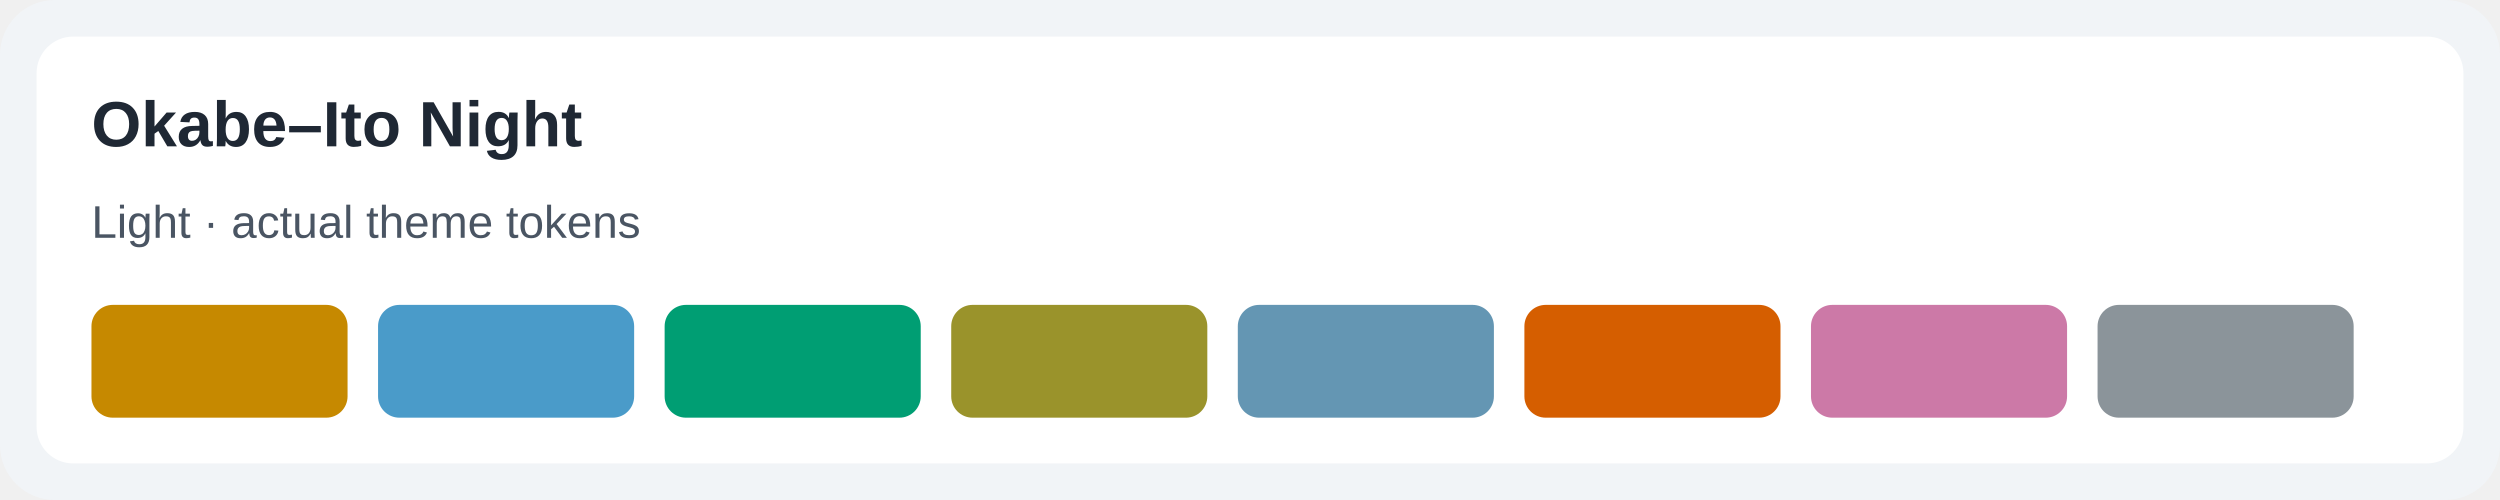
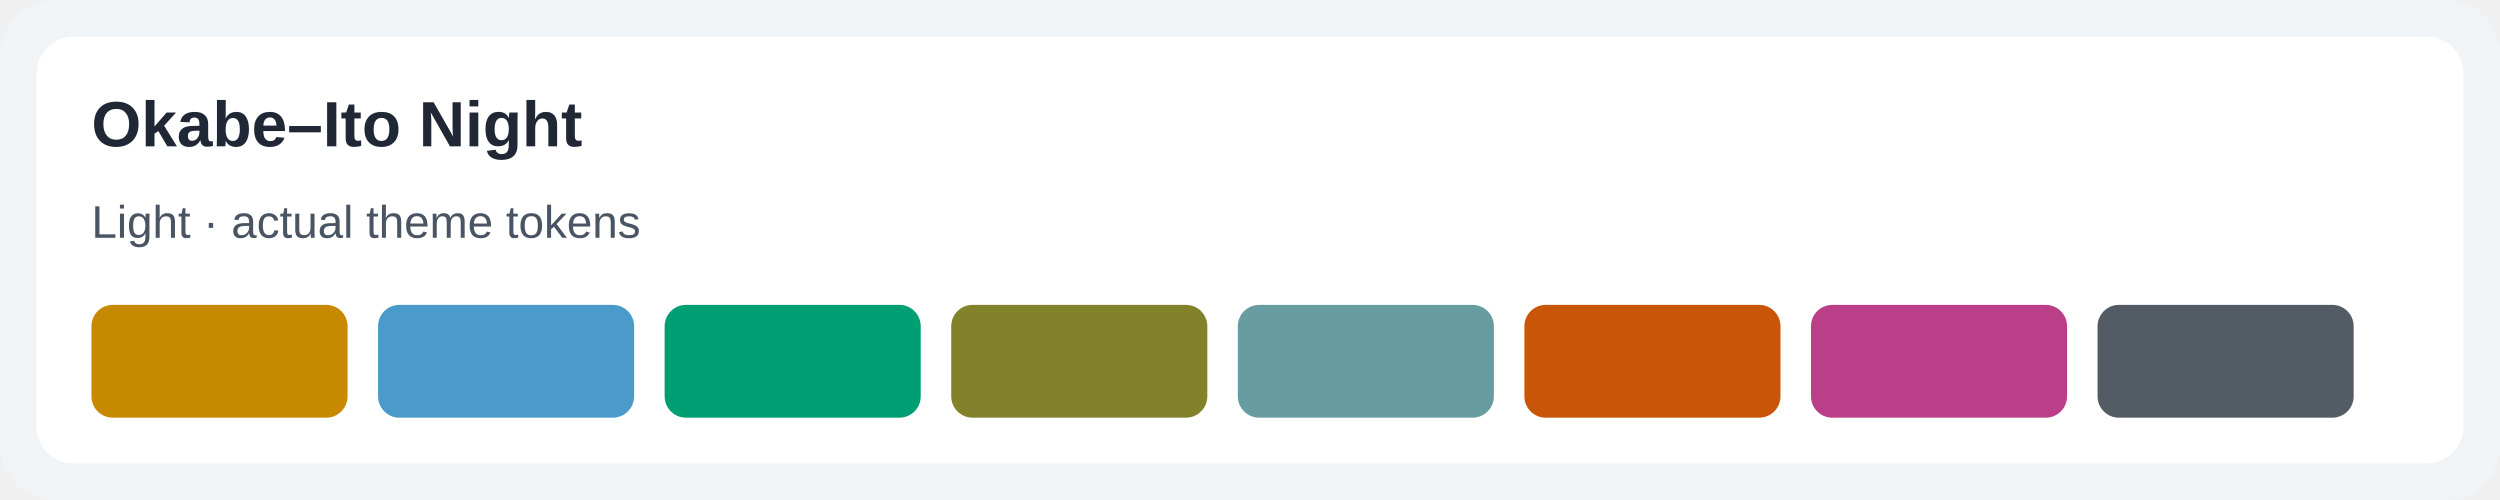
<svg xmlns="http://www.w3.org/2000/svg" width="820" height="164" viewBox="0 0 820 164">
  <rect width="820" height="164" rx="18" fill="#F1F4F7" />
  <rect x="12" y="12" width="796" height="140" rx="12" fill="#FFFFFF" />
  <text x="30" y="48" fill="#1F2834" font-family="Segoe UI,Arial,sans-serif" font-size="21" font-weight="650">Okabe–Ito Night</text>
  <text x="30" y="78" fill="#4A5563" font-family="Segoe UI,Arial,sans-serif" font-size="15">Light · actual theme tokens</text>
  <rect x="30" y="100" width="84" height="37" rx="7" fill="#C68900" />
  <rect x="124" y="100" width="84" height="37" rx="7" fill="#4A9BC9" />
  <rect x="218" y="100" width="84" height="37" rx="7" fill="#009E73" />
-   <rect x="312" y="100" width="84" height="37" rx="7" fill="#9A932B" />
-   <rect x="406" y="100" width="84" height="37" rx="7" fill="#6496B3" />
-   <rect x="500" y="100" width="84" height="37" rx="7" fill="#D55E00" />
-   <rect x="594" y="100" width="84" height="37" rx="7" fill="#CC79A7" />
-   <rect x="688" y="100" width="84" height="37" rx="7" fill="#8B949A" />
+   <rect x="312" y="100" width="84" height="37" rx="7" fill="#82822B" />
+   <rect x="406" y="100" width="84" height="37" rx="7" fill="#679DA1" />
+   <rect x="500" y="100" width="84" height="37" rx="7" fill="#C95508" />
+   <rect x="594" y="100" width="84" height="37" rx="7" fill="#BB3E89" />
+   <rect x="688" y="100" width="84" height="37" rx="7" fill="#535B64" />
</svg>
